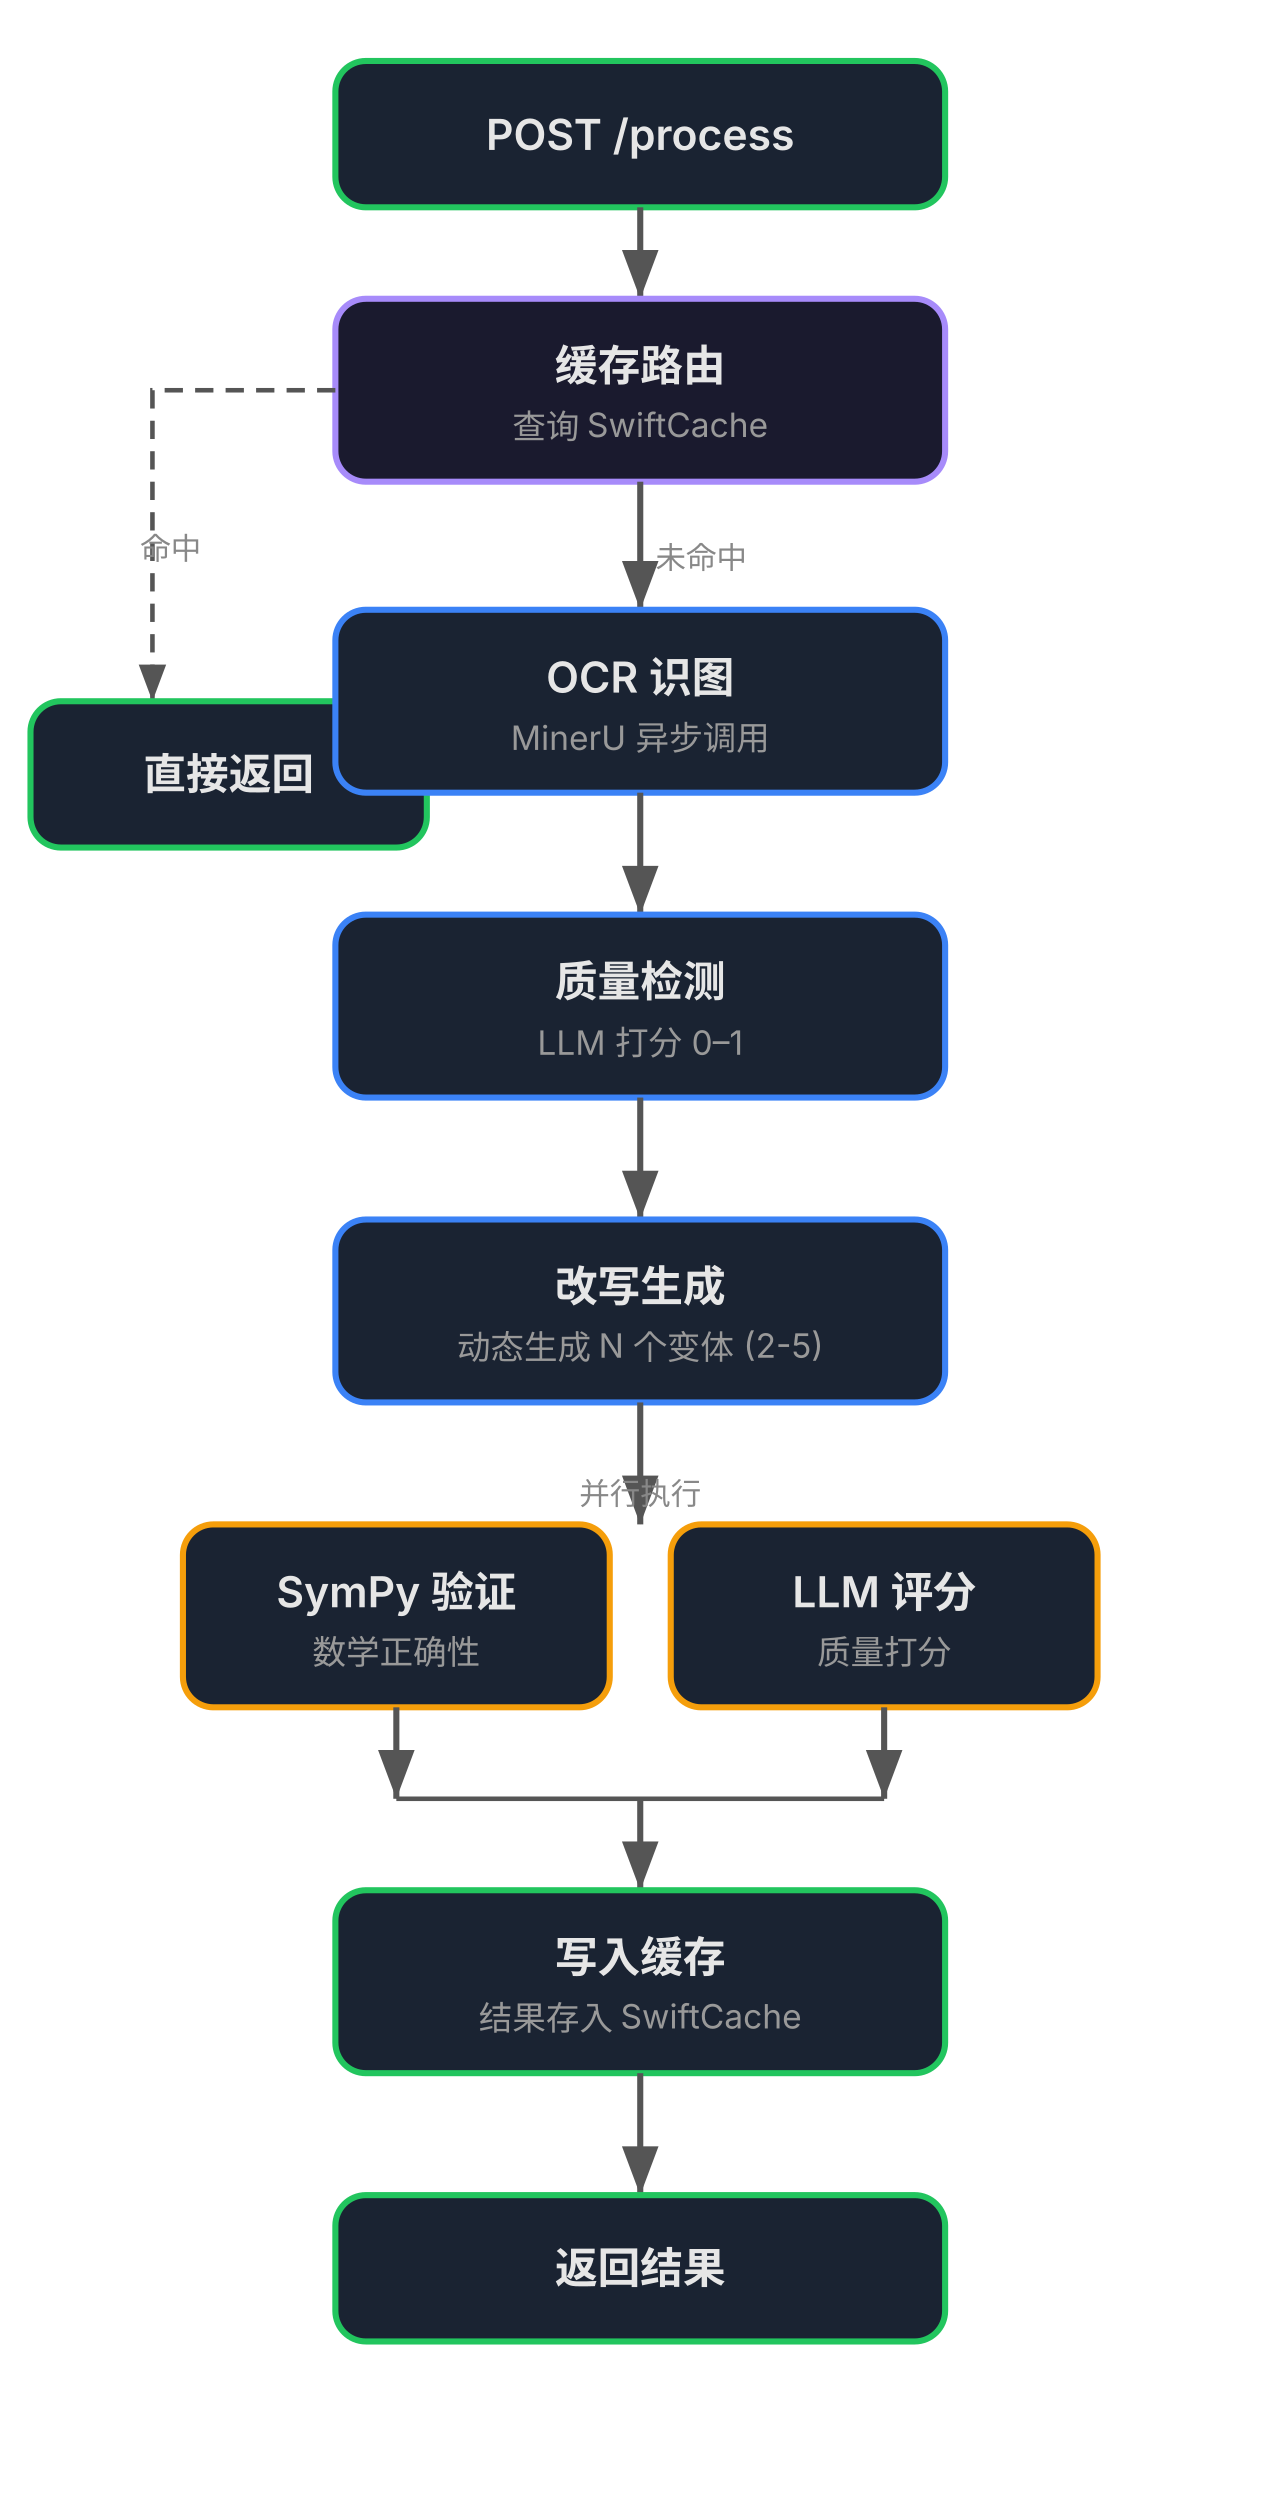
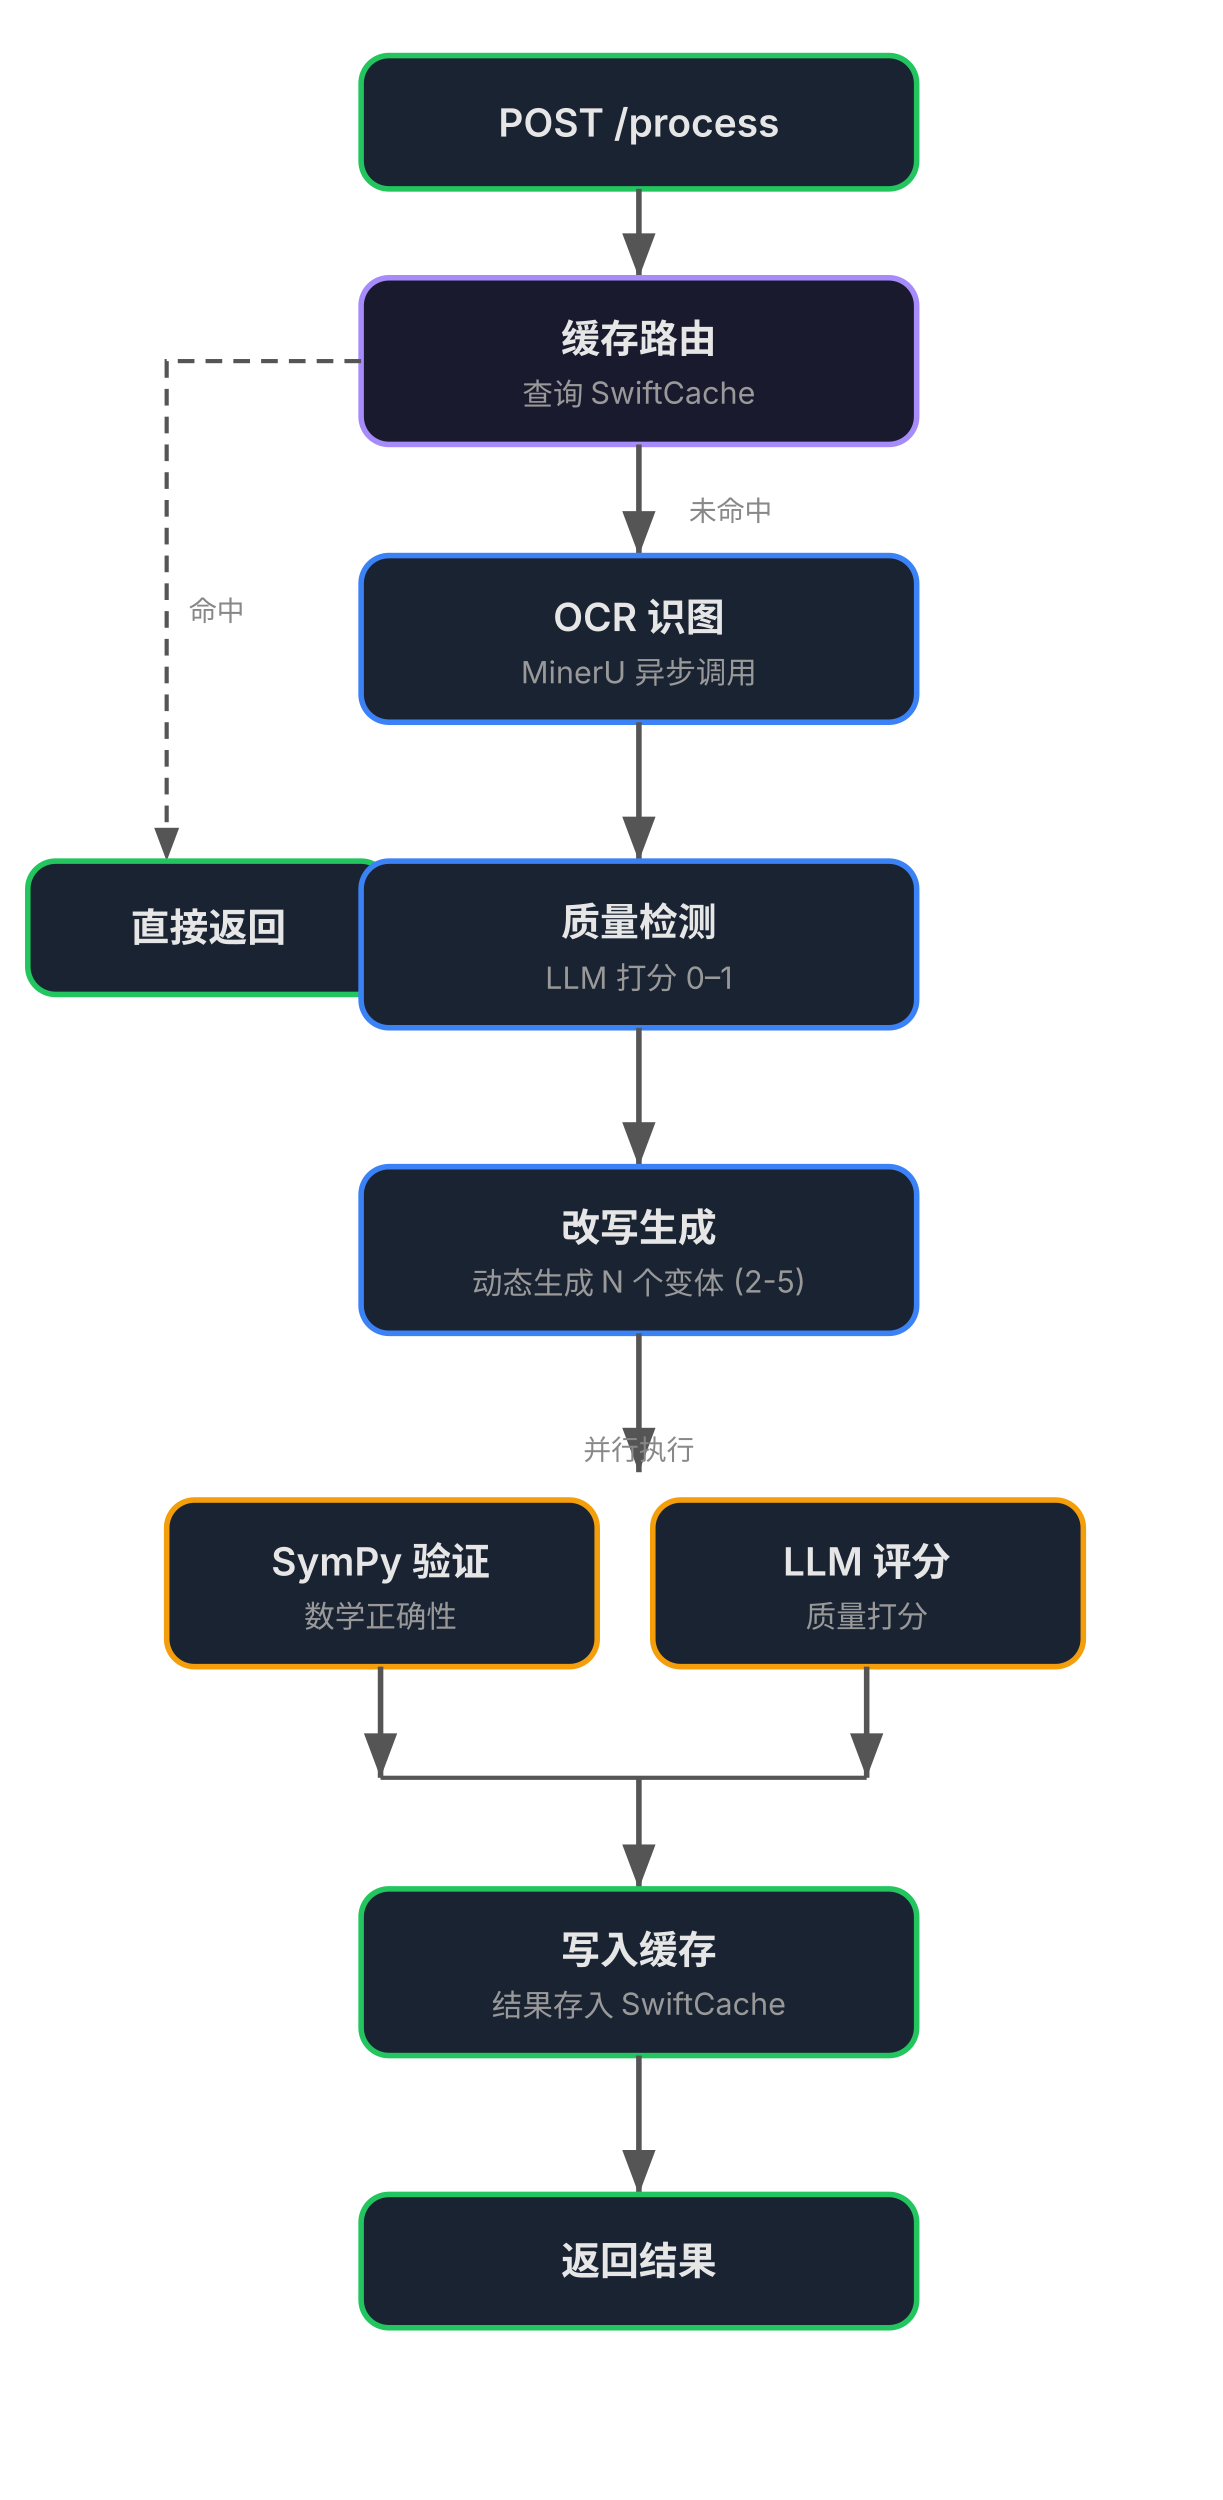
- <svg xmlns="http://www.w3.org/2000/svg" width="420" height="820" viewBox="0 0 420 820">
+ <svg xmlns="http://www.w3.org/2000/svg" width="440" height="900" viewBox="0 0 440 900">
  <style>
    text { font-family: -apple-system, "PingFang SC", "Microsoft YaHei", sans-serif; }
    .node { rx: 10; ry: 10; }
    .label { fill: #e6e6e6; font-size: 14px; font-weight: 600; text-anchor: middle; dominant-baseline: middle; }
    .sub { fill: #999; font-size: 11px; text-anchor: middle; dominant-baseline: middle; }
    .arrow { stroke: #555; stroke-width: 2; fill: none; marker-end: url(#arrowhead); }
    .branch { stroke: #555; stroke-width: 1.5; stroke-dasharray: 6,4; fill: none; marker-end: url(#arrowhead); }
-     .branch-label { fill: #888; font-size: 10px; text-anchor: middle; dominant-baseline: middle; }
+     .branch-label { fill: #888; font-size: 10px; dominant-baseline: middle; }
  </style>
  <defs>
    <marker id="arrowhead" markerWidth="8" markerHeight="6" refX="8" refY="3" orient="auto">
      <polygon points="0 0, 8 3, 0 6" fill="#555" />
    </marker>
  </defs>
-   <rect x="110" y="20" width="200" height="48" class="node" fill="#1a2332" stroke="#22c55e" stroke-width="2" />
-   <text x="210" y="44" class="label">POST /process</text>
-   <line x1="210" y1="68" x2="210" y2="98" class="arrow" />
-   <rect x="110" y="98" width="200" height="60" class="node" fill="#1a1a2e" stroke="#a78bfa" stroke-width="2" />
-   <text x="210" y="120" class="label" fill="#a78bfa">缓存路由</text>
-   <text x="210" y="140" class="sub">查询 SwiftCache</text>
-   <path d="M 110,128 L 50,128 L 50,230" class="branch" />
-   <text x="56" y="180" class="branch-label" text-anchor="start">命中</text>
-   <rect x="10" y="230" width="130" height="48" class="node" fill="#1a2332" stroke="#22c55e" stroke-width="2" />
-   <text x="75" y="254" class="label" fill="#22c55e">直接返回</text>
-   <line x1="210" y1="158" x2="210" y2="200" class="arrow" />
-   <text x="230" y="183" class="branch-label" text-anchor="start">未命中</text>
-   <rect x="110" y="200" width="200" height="60" class="node" fill="#1a2332" stroke="#3b82f6" stroke-width="2" />
-   <text x="210" y="222" class="label" fill="#3b82f6">OCR 识图</text>
-   <text x="210" y="242" class="sub">MinerU 异步调用</text>
-   <line x1="210" y1="260" x2="210" y2="300" class="arrow" />
-   <rect x="110" y="300" width="200" height="60" class="node" fill="#1a2332" stroke="#3b82f6" stroke-width="2" />
-   <text x="210" y="322" class="label" fill="#3b82f6">质量检测</text>
-   <text x="210" y="342" class="sub">LLM 打分 0–1</text>
-   <line x1="210" y1="360" x2="210" y2="400" class="arrow" />
-   <rect x="110" y="400" width="200" height="60" class="node" fill="#1a2332" stroke="#3b82f6" stroke-width="2" />
-   <text x="210" y="422" class="label" fill="#3b82f6">改写生成</text>
-   <text x="210" y="442" class="sub">动态生成 N 个变体 (2-5)</text>
-   <line x1="210" y1="460" x2="210" y2="500" class="arrow" />
-   <rect x="60" y="500" width="140" height="60" class="node" fill="#1a2332" stroke="#f59e0b" stroke-width="2" />
-   <text x="130" y="522" class="label" fill="#f59e0b">SymPy 验证</text>
-   <text x="130" y="542" class="sub">数学正确性</text>
-   <rect x="220" y="500" width="140" height="60" class="node" fill="#1a2332" stroke="#f59e0b" stroke-width="2" />
-   <text x="290" y="522" class="label" fill="#f59e0b">LLM 评分</text>
-   <text x="290" y="542" class="sub">质量打分</text>
-   <text x="210" y="490" class="branch-label">并行执行</text>
-   <line x1="130" y1="560" x2="130" y2="590" class="arrow" />
-   <line x1="290" y1="560" x2="290" y2="590" class="arrow" />
-   <line x1="130" y1="590" x2="290" y2="590" stroke="#555" stroke-width="1.5" />
-   <line x1="210" y1="590" x2="210" y2="620" class="arrow" />
-   <rect x="110" y="620" width="200" height="60" class="node" fill="#1a2332" stroke="#22c55e" stroke-width="2" />
-   <text x="210" y="642" class="label" fill="#22c55e">写入缓存</text>
-   <text x="210" y="662" class="sub">结果存入 SwiftCache</text>
-   <line x1="210" y1="680" x2="210" y2="720" class="arrow" />
-   <rect x="110" y="720" width="200" height="48" class="node" fill="#1a2332" stroke="#22c55e" stroke-width="2" />
-   <text x="210" y="744" class="label" fill="#22c55e">返回结果</text>
+   <rect x="130" y="20" width="200" height="48" class="node" fill="#1a2332" stroke="#22c55e" stroke-width="2" />
+   <text x="230" y="44" class="label">POST /process</text>
+   <line x1="230" y1="68" x2="230" y2="100" class="arrow" />
+   <rect x="130" y="100" width="200" height="60" class="node" fill="#1a1a2e" stroke="#a78bfa" stroke-width="2" />
+   <text x="230" y="122" class="label" fill="#a78bfa">缓存路由</text>
+   <text x="230" y="142" class="sub">查询 SwiftCache</text>
+   <path d="M 130,130 L 60,130 L 60,310" class="branch" />
+   <text x="68" y="220" class="branch-label" text-anchor="start">命中</text>
+   <rect x="10" y="310" width="130" height="48" class="node" fill="#1a2332" stroke="#22c55e" stroke-width="2" />
+   <text x="75" y="334" class="label" fill="#22c55e">直接返回</text>
+   <line x1="230" y1="160" x2="230" y2="200" class="arrow" />
+   <text x="248" y="184" class="branch-label" text-anchor="start">未命中</text>
+   <rect x="130" y="200" width="200" height="60" class="node" fill="#1a2332" stroke="#3b82f6" stroke-width="2" />
+   <text x="230" y="222" class="label" fill="#3b82f6">OCR 识图</text>
+   <text x="230" y="242" class="sub">MinerU 异步调用</text>
+   <line x1="230" y1="260" x2="230" y2="310" class="arrow" />
+   <rect x="130" y="310" width="200" height="60" class="node" fill="#1a2332" stroke="#3b82f6" stroke-width="2" />
+   <text x="230" y="332" class="label" fill="#3b82f6">质量检测</text>
+   <text x="230" y="352" class="sub">LLM 打分 0–1</text>
+   <line x1="230" y1="370" x2="230" y2="420" class="arrow" />
+   <rect x="130" y="420" width="200" height="60" class="node" fill="#1a2332" stroke="#3b82f6" stroke-width="2" />
+   <text x="230" y="442" class="label" fill="#3b82f6">改写生成</text>
+   <text x="230" y="462" class="sub">动态生成 N 个变体 (2-5)</text>
+   <line x1="230" y1="480" x2="230" y2="530" class="arrow" />
+   <text x="230" y="522" class="branch-label" text-anchor="middle">并行执行</text>
+   <rect x="60" y="540" width="155" height="60" class="node" fill="#1a2332" stroke="#f59e0b" stroke-width="2" />
+   <text x="137" y="562" class="label" fill="#f59e0b">SymPy 验证</text>
+   <text x="137" y="582" class="sub">数学正确性</text>
+   <rect x="235" y="540" width="155" height="60" class="node" fill="#1a2332" stroke="#f59e0b" stroke-width="2" />
+   <text x="312" y="562" class="label" fill="#f59e0b">LLM 评分</text>
+   <text x="312" y="582" class="sub">质量打分</text>
+   <line x1="137" y1="600" x2="137" y2="640" class="arrow" />
+   <line x1="312" y1="600" x2="312" y2="640" class="arrow" />
+   <line x1="137" y1="640" x2="312" y2="640" stroke="#555" stroke-width="1.5" />
+   <line x1="230" y1="640" x2="230" y2="680" class="arrow" />
+   <rect x="130" y="680" width="200" height="60" class="node" fill="#1a2332" stroke="#22c55e" stroke-width="2" />
+   <text x="230" y="702" class="label" fill="#22c55e">写入缓存</text>
+   <text x="230" y="722" class="sub">结果存入 SwiftCache</text>
+   <line x1="230" y1="740" x2="230" y2="790" class="arrow" />
+   <rect x="130" y="790" width="200" height="48" class="node" fill="#1a2332" stroke="#22c55e" stroke-width="2" />
+   <text x="230" y="814" class="label" fill="#22c55e">返回结果</text>
</svg>
